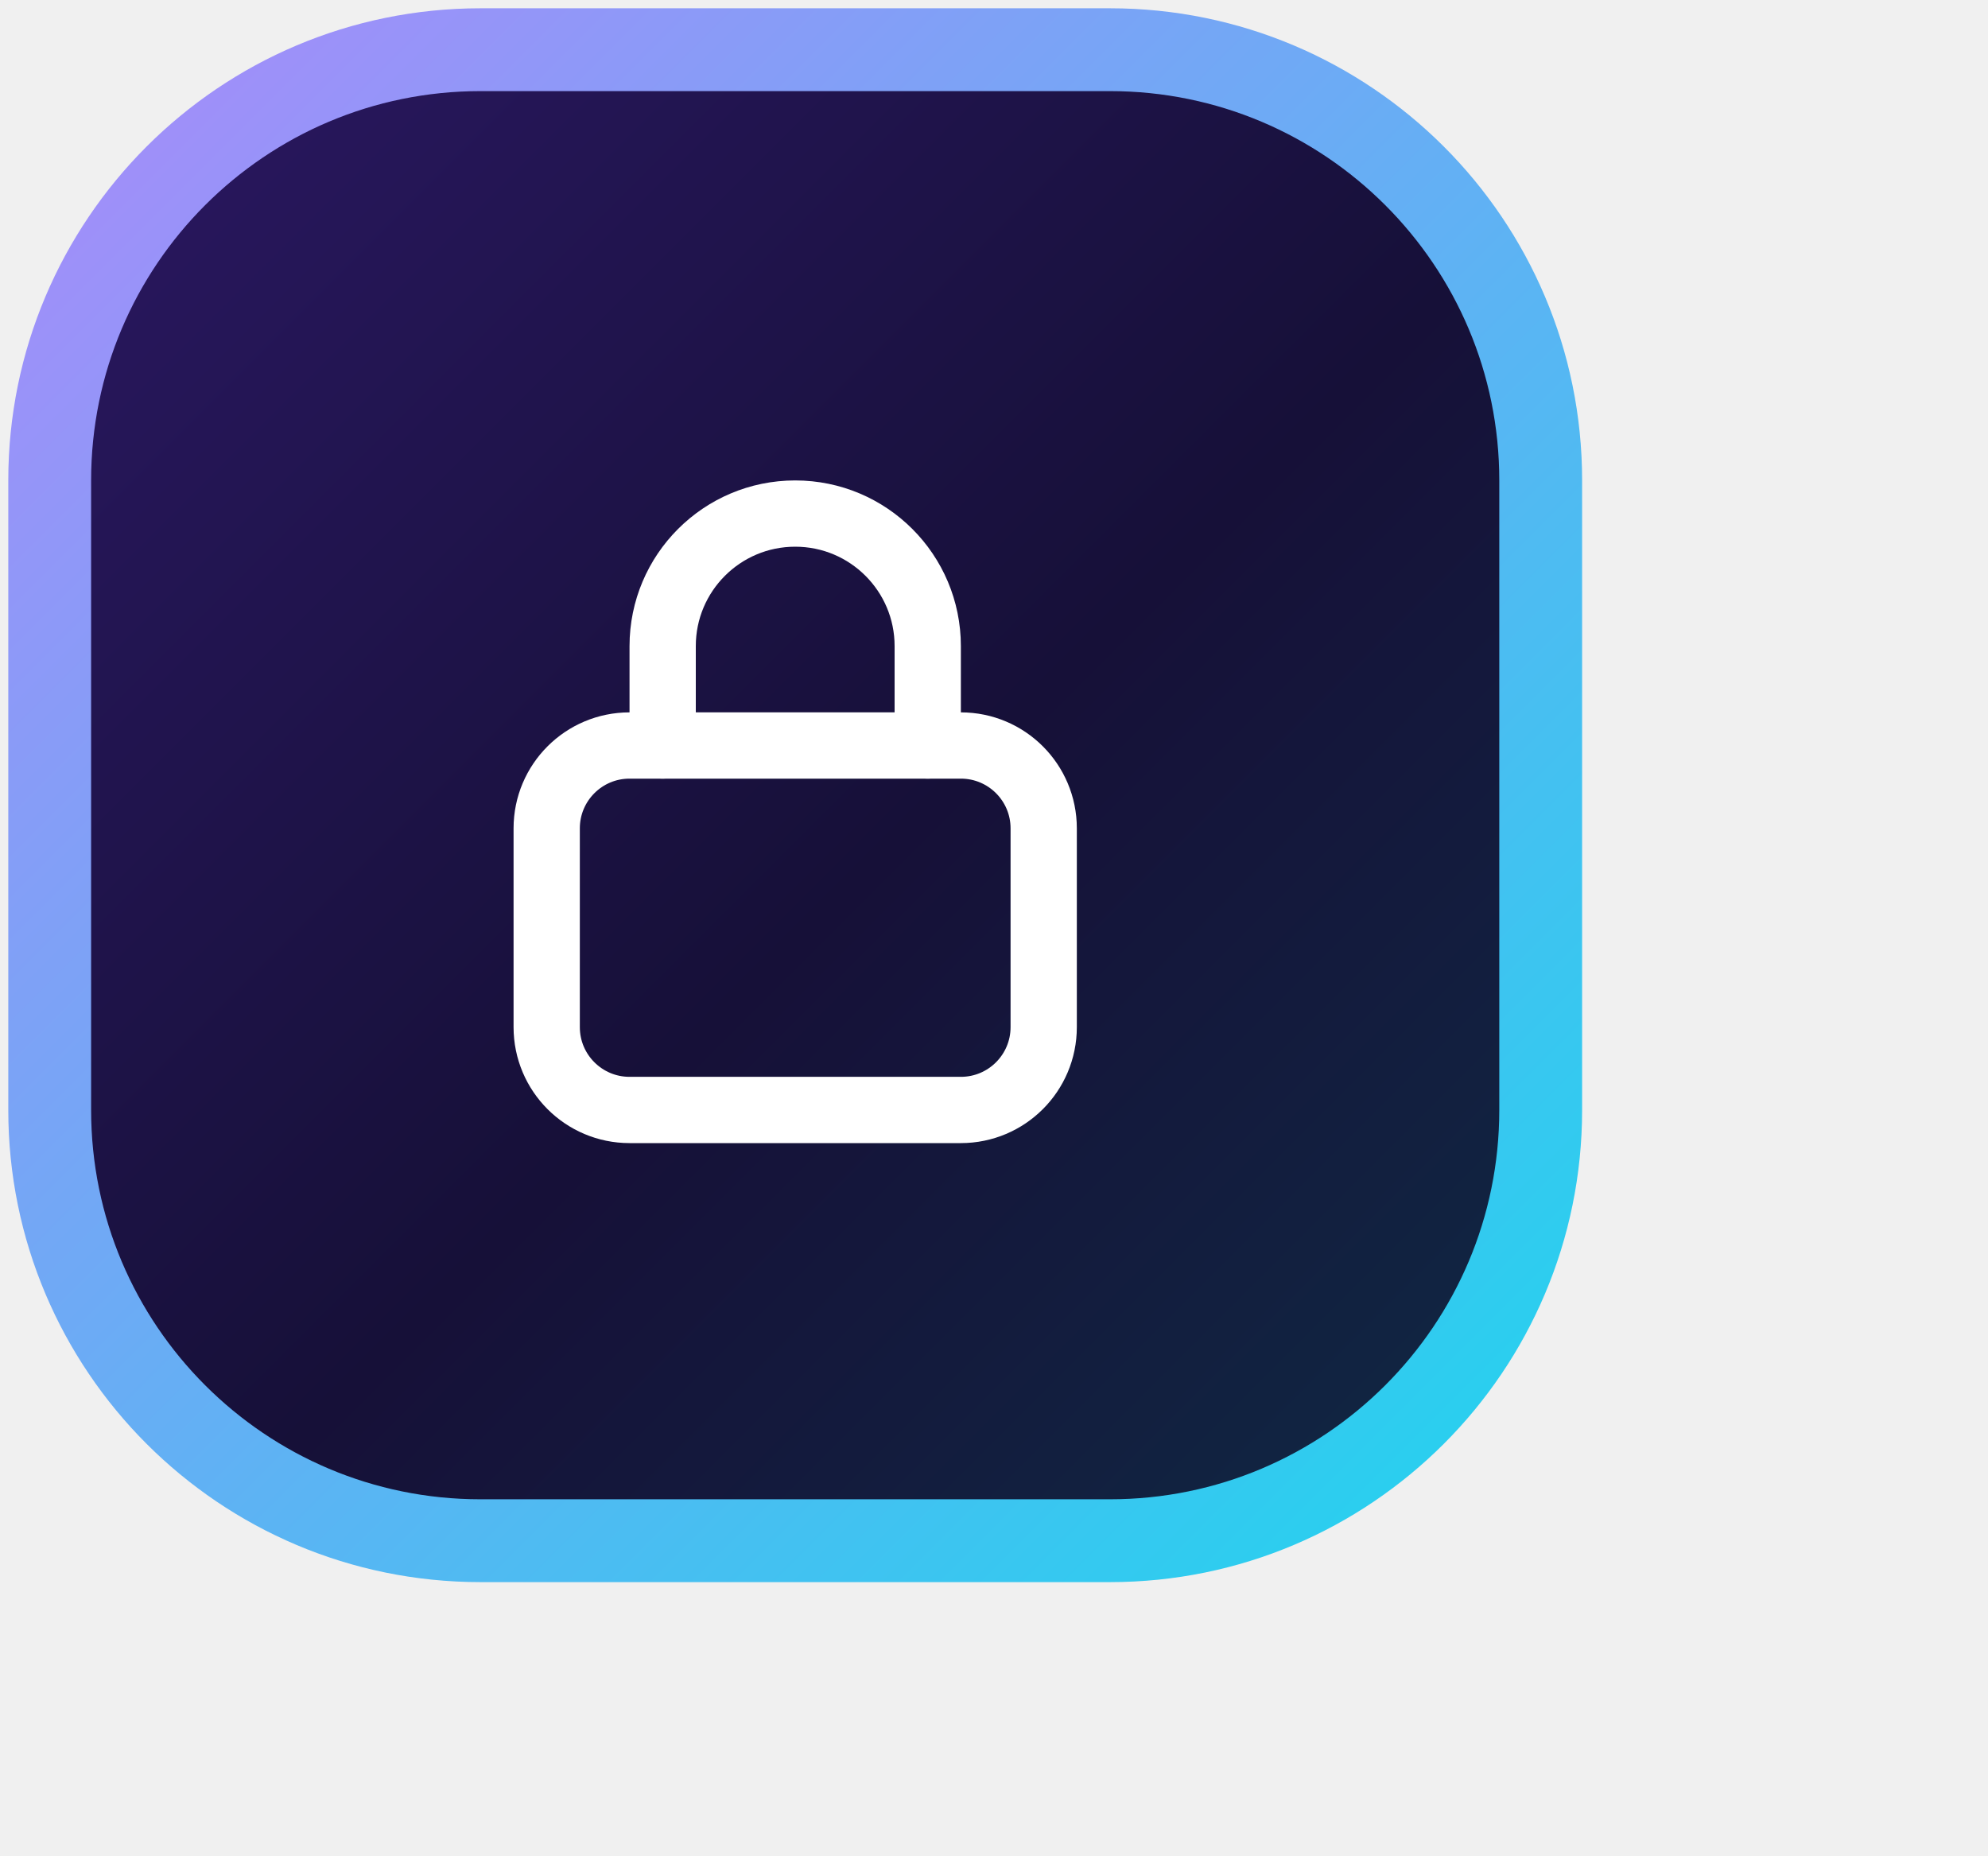
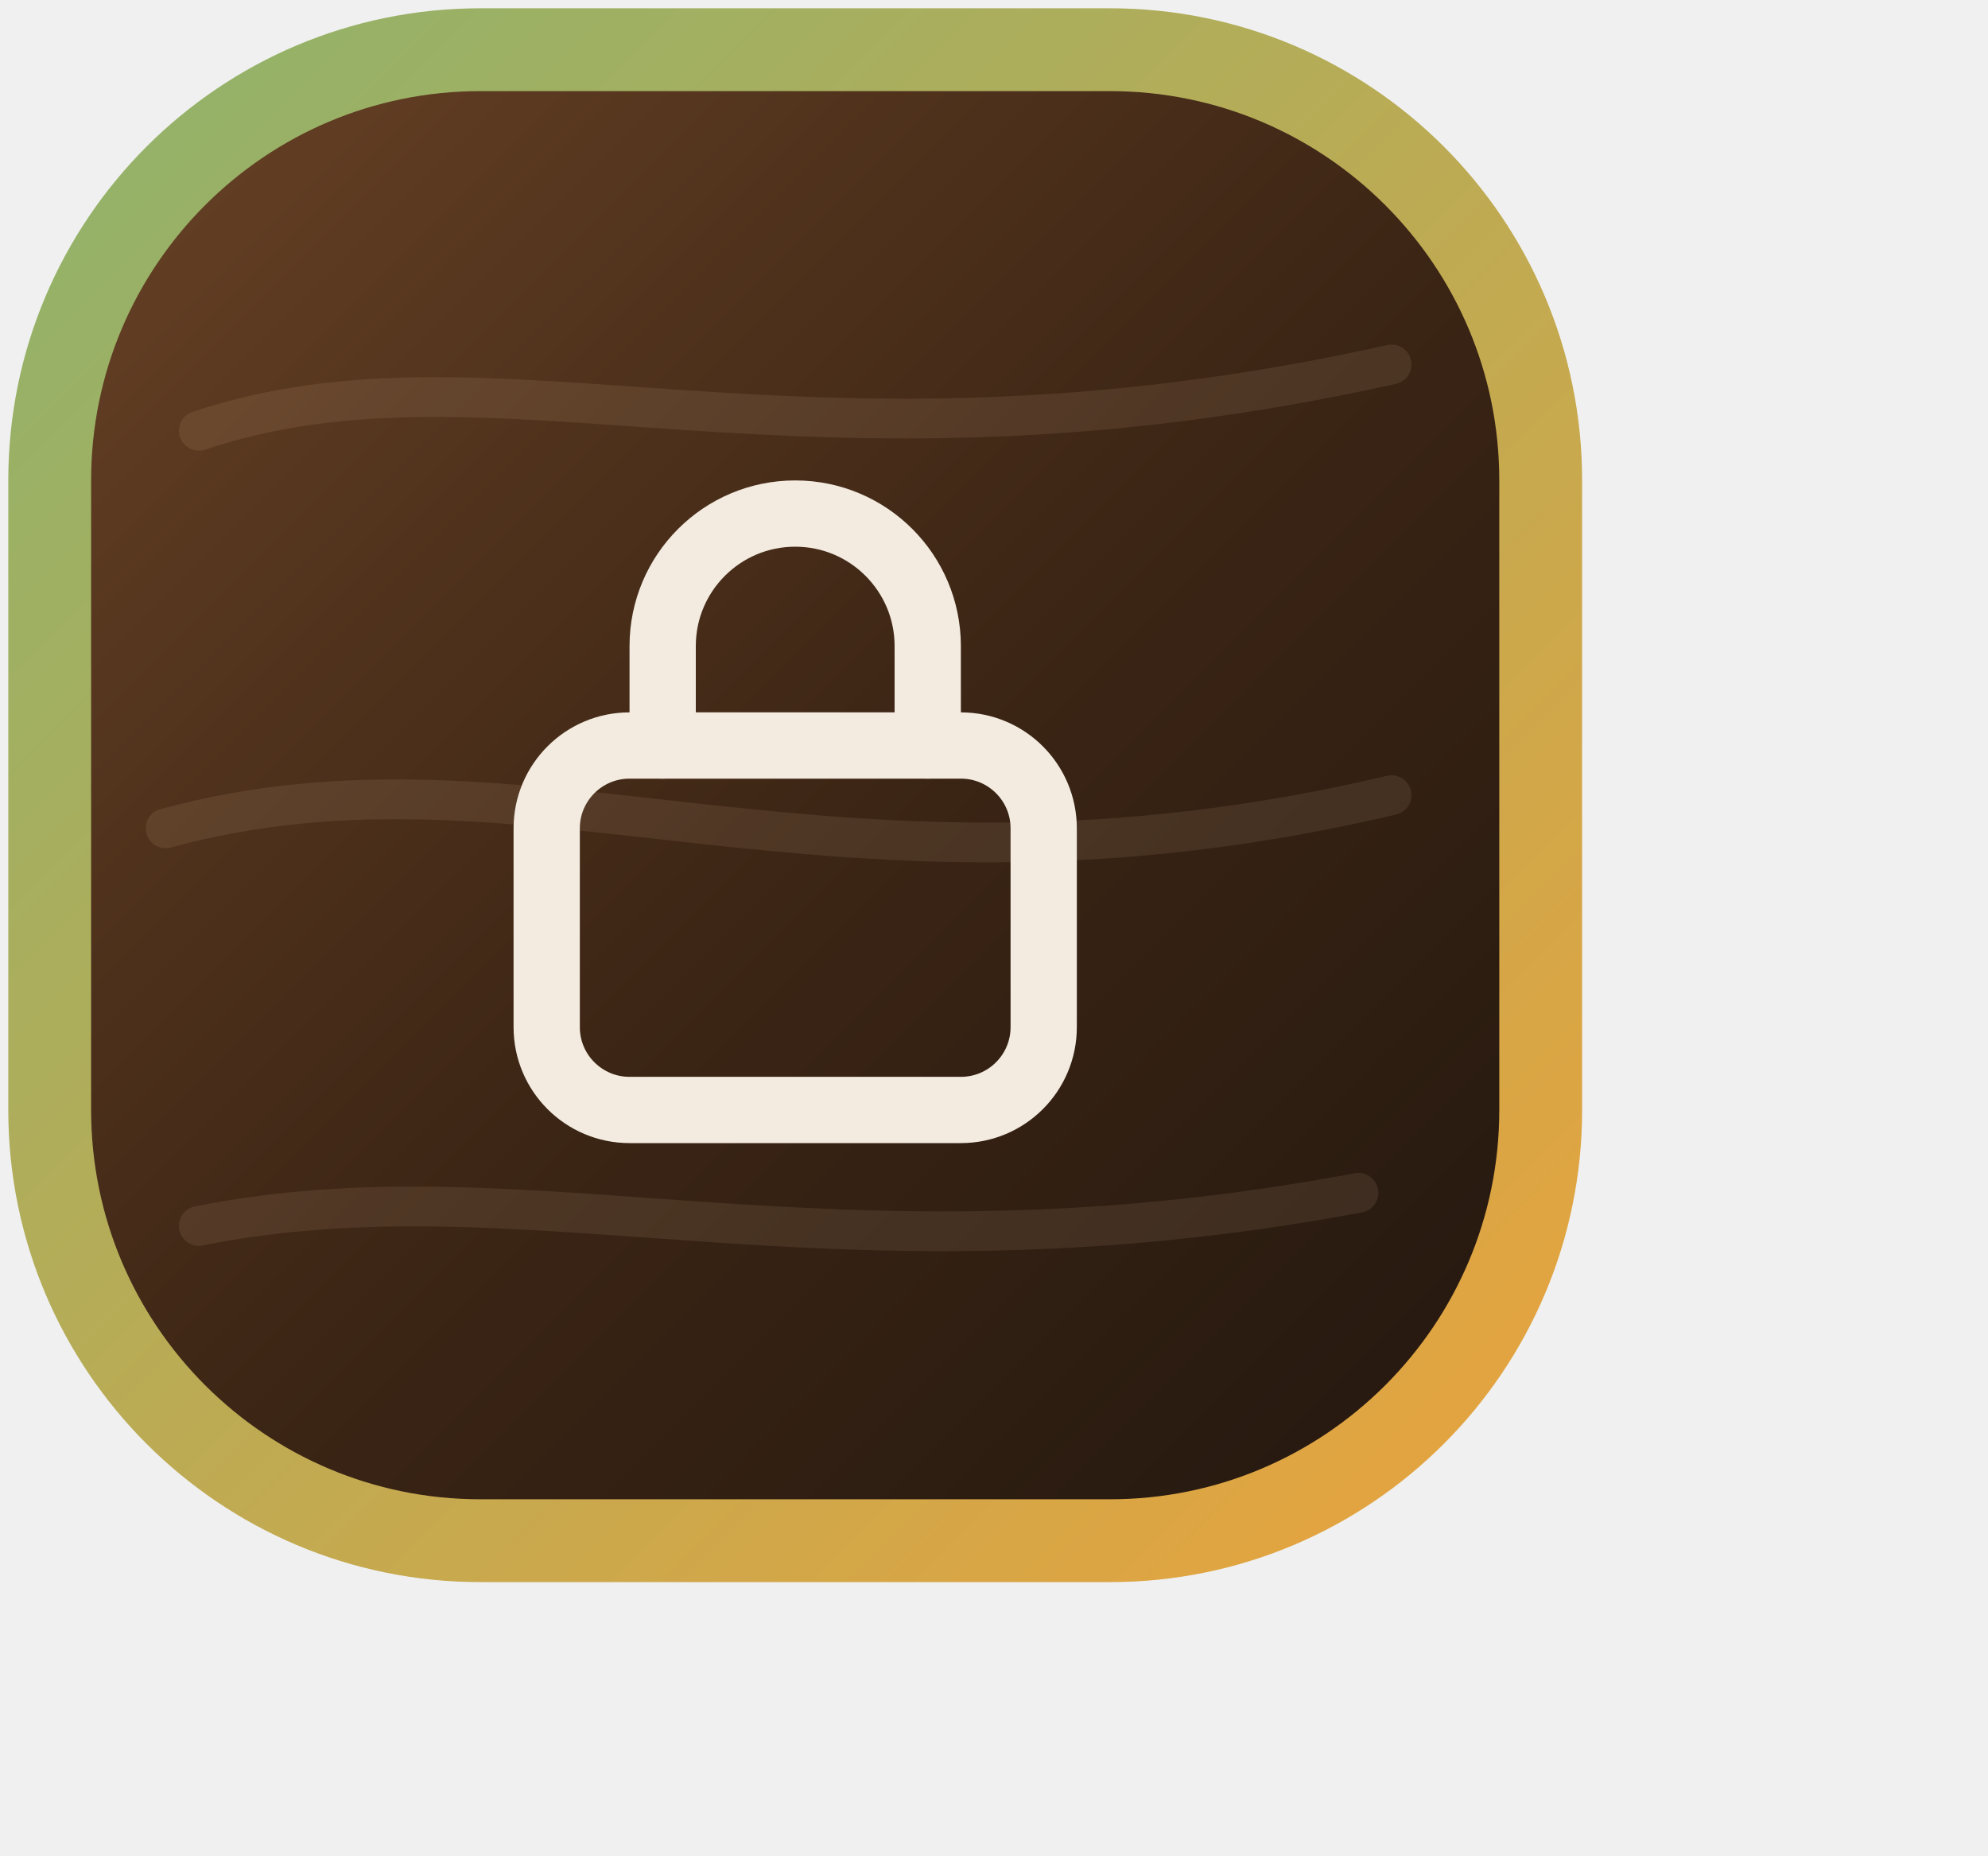
<svg xmlns="http://www.w3.org/2000/svg" width="60" height="56" viewBox="0 0 60 56" aria-hidden="true">
  <defs>
    <linearGradient id="tile" x1="0" y1="0" x2="1" y2="1">
-       <stop offset="0" stop-color="#2B1863" />
-       <stop offset="0.55" stop-color="#161038" />
-       <stop offset="1" stop-color="#0F2A44" />
+       <stop offset="0" stop-color="#6A4326" />
+       <stop offset="0.55" stop-color="#3A2414" />
+       <stop offset="1" stop-color="#22170F" />
    </linearGradient>
    <linearGradient id="edge" x1="0" y1="0" x2="1" y2="1">
-       <stop offset="0" stop-color="#A78BFA" />
-       <stop offset="1" stop-color="#22D3EE" />
+       <stop offset="0" stop-color="#8FB36B" />
+       <stop offset="1" stop-color="#E8A33D" />
    </linearGradient>
  </defs>
  <rect x="1.5" y="1.5" width="45" height="45" rx="13" fill="url(#tile)" stroke="url(#edge)" stroke-width="2.5" />
-   <g transform="translate(12 12)" fill="none" stroke="#FFFFFF" stroke-width="2" stroke-linecap="round" stroke-linejoin="round">
+   <g fill="none" stroke="#FFE7C7" stroke-opacity=".09" stroke-width="1.2" stroke-linecap="round">
+     <path d="M6 13c9-3 18 2 36-2" />
+     <path d="M5 25c11-3 20 3 37-1" />
+     <path d="M6 37c10-2 19 2 35-1" />
+   </g>
+   <g transform="translate(12 12)" fill="none" stroke="#F3EBE0" stroke-width="2" stroke-linecap="round" stroke-linejoin="round">
    <rect x="4.5" y="10.5" width="15" height="11" rx="2.5" />
    <path d="M8 10.5V7.5a4 4 0 0 1 8 0v3" />
  </g>
</svg>
